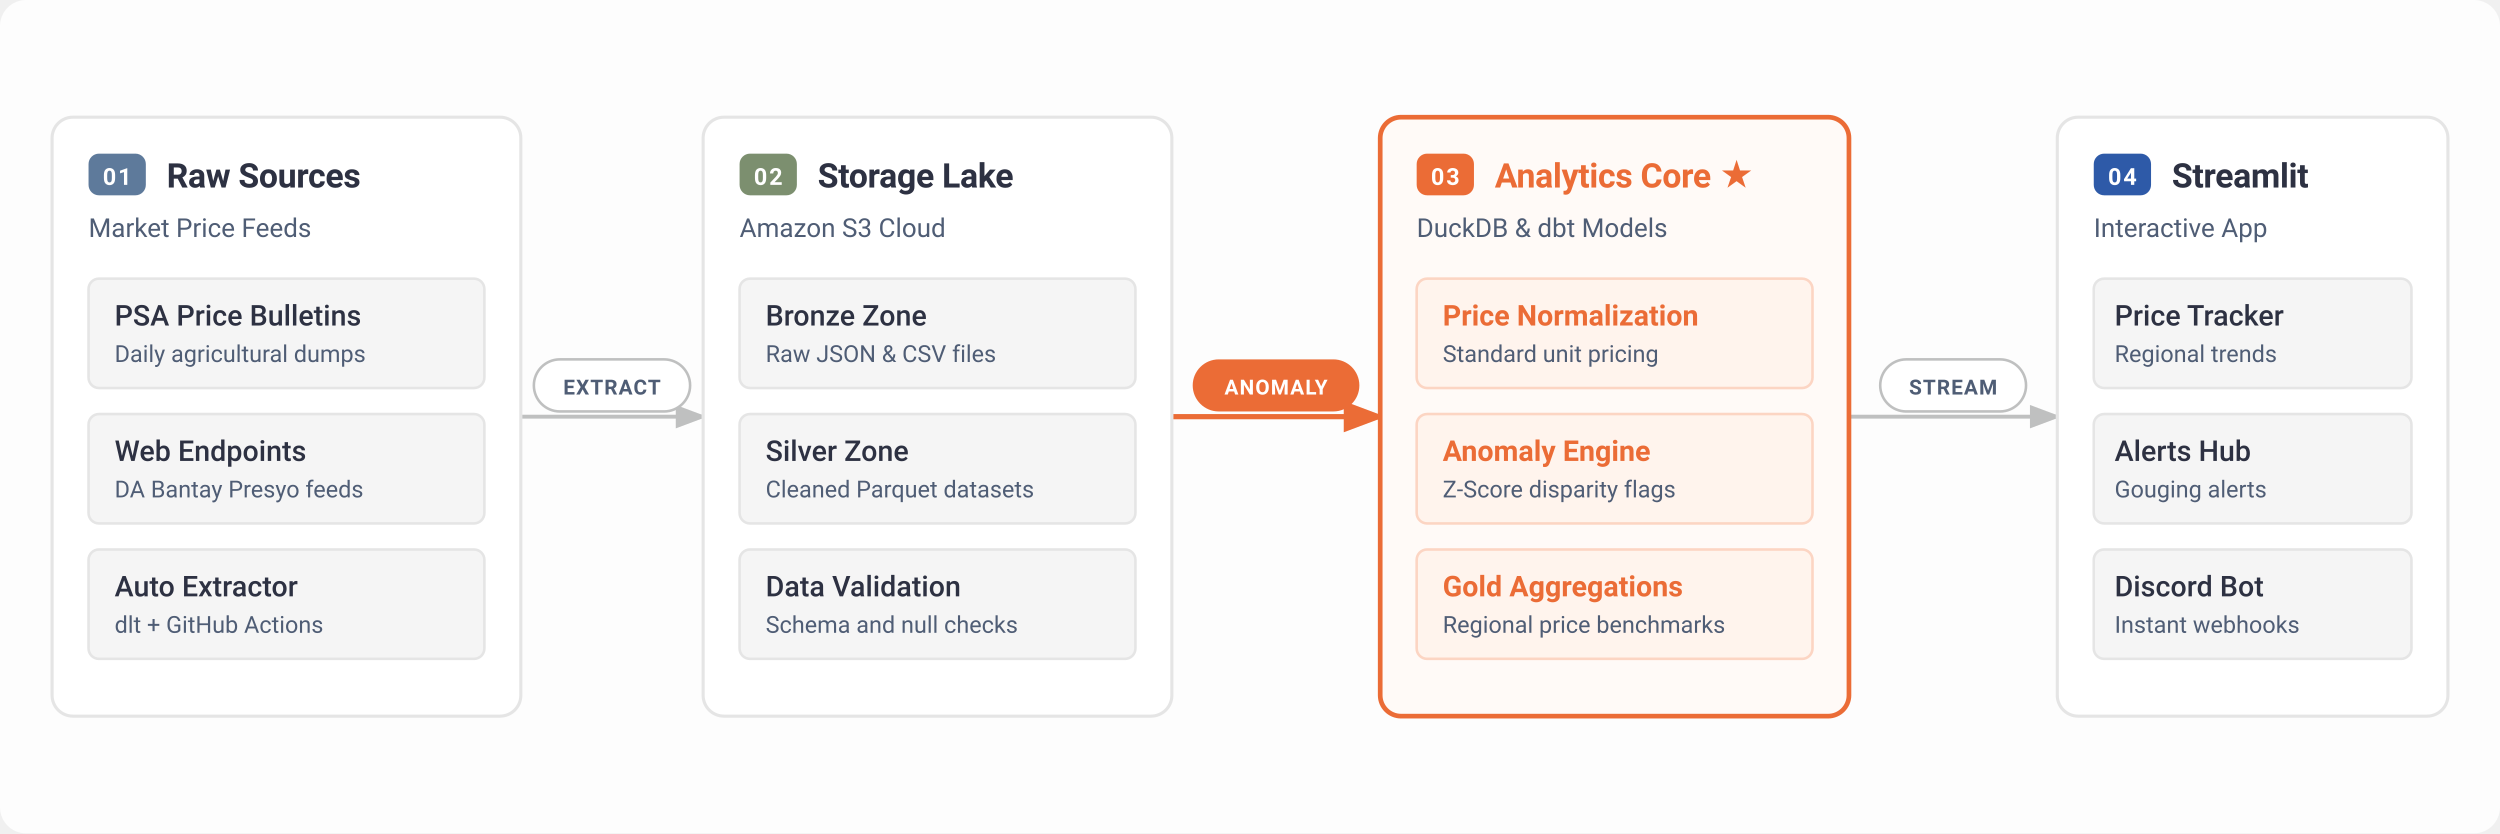
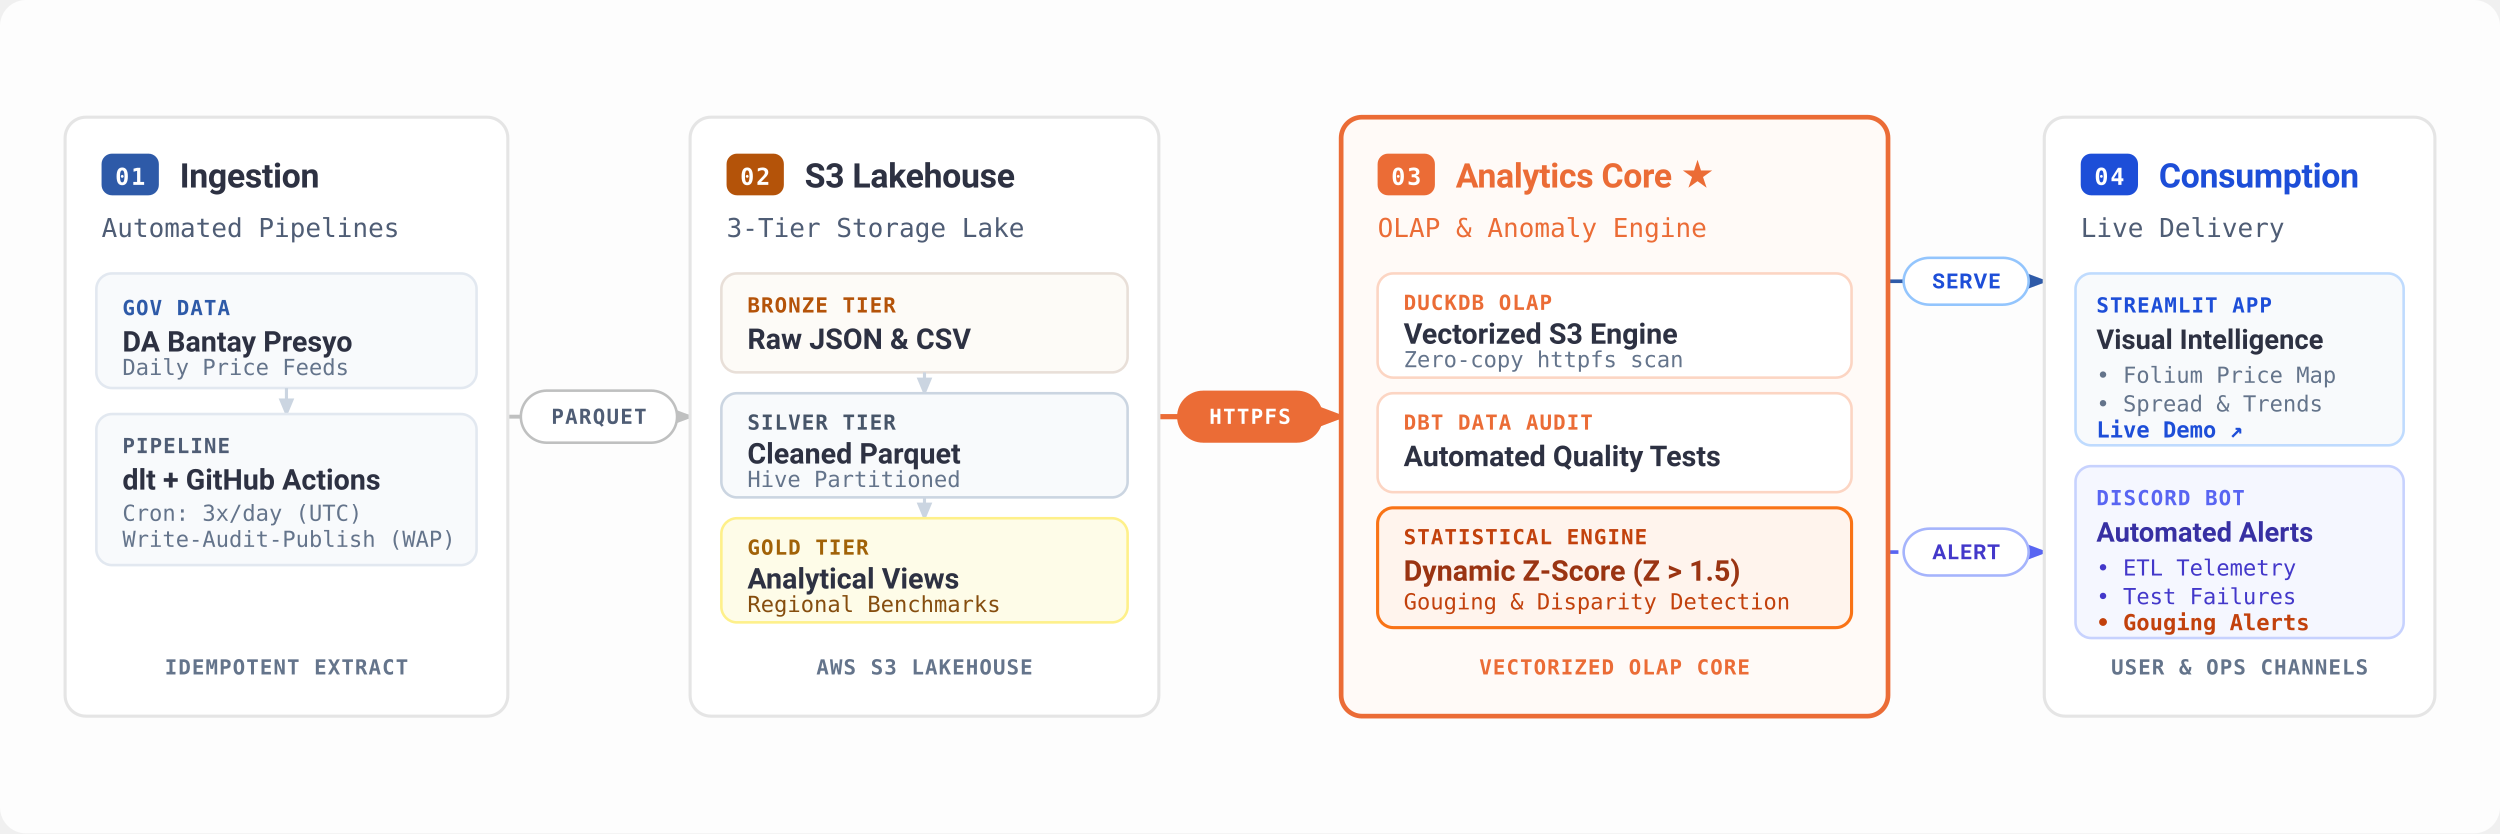
- <svg xmlns="http://www.w3.org/2000/svg" viewBox="0 0 960 320" width="960" height="320">
+ <svg xmlns="http://www.w3.org/2000/svg" viewBox="0 0 960 320" width="960" height="320" role="img" aria-labelledby="agri-price-arch-title agri-price-arch-desc">
  <defs>
    <style>
      .bg { fill: #fdfdfd; }
+       
+       /* Base Typography */
+       .font-sans, text, .stage-title, .stage-title-focal, .node-name, .node-name-focal { 
+         font-family: system-ui, -apple-system, BlinkMacSystemFont, "Segoe UI", Roboto, "Helvetica Neue", Arial, sans-serif; 
+       }
+       .font-mono, .step-pill-text, .stage-sub, .stage-sub-focal, .badge-tag, .node-sub, .conn-label, .conn-label-focal { 
+         font-family: ui-monospace, "SF Mono", "Segoe UI Mono", "Cascadia Mono", "Roboto Mono", Menlo, Consolas, monospace; 
+       }
+       
+       /* Stage Boxes */
      .stage-box { fill: #ffffff; stroke: #e5e5e5; stroke-width: 1.2; rx: 8px; }
      .stage-box-focal { fill: #fffaf7; stroke: #eb6c36; stroke-width: 1.8; rx: 8px; }
      
+       /* Step Pills &amp; Headers */
      .step-pill { fill: #2d3142; rx: 4px; }
      .step-pill-focal { fill: #eb6c36; rx: 4px; }
-       .step-pill-text { font-family: -apple-system, BlinkMacSystemFont, "Segoe UI", Roboto, monospace; font-size: 9px; font-weight: 700; fill: #ffffff; letter-spacing: 0.08em; text-transform: uppercase; }
+       .step-pill-text { font-size: 9px; font-weight: 700; fill: #ffffff; letter-spacing: 0.08em; text-transform: uppercase; }
      
-       .stage-title { font-family: -apple-system, BlinkMacSystemFont, "Segoe UI", Roboto, sans-serif; font-size: 13px; font-weight: 700; fill: #2d3142; letter-spacing: -0.01em; }
-       .stage-title-focal { font-family: -apple-system, BlinkMacSystemFont, "Segoe UI", Roboto, sans-serif; font-size: 13px; font-weight: 700; fill: #eb6c36; letter-spacing: -0.01em; }
-       .stage-sub { font-family: -apple-system, BlinkMacSystemFont, "Segoe UI", Roboto, monospace; font-size: 10px; fill: #4f5d75; }
+       .stage-title { font-size: 13px; font-weight: 700; fill: #2d3142; letter-spacing: -0.01em; }
+       .stage-title-focal { font-size: 13px; font-weight: 700; fill: #eb6c36; letter-spacing: -0.01em; }
+       .stage-sub { font-size: 10px; fill: #4f5d75; }
+       .stage-sub-focal { font-size: 10px; fill: #eb6c36; }
      
-       .item-badge { fill: #f5f5f5; stroke: #e5e5e5; stroke-width: 1; rx: 4px; }
-       .item-badge-focal { fill: #fff4ed; stroke: #fcd5c3; stroke-width: 1; rx: 4px; }
-       .item-text { font-family: -apple-system, BlinkMacSystemFont, "Segoe UI", Roboto, sans-serif; font-size: 11px; fill: #2d3142; font-weight: 500; }
-       .item-desc { font-family: -apple-system, BlinkMacSystemFont, "Segoe UI", Roboto, monospace; font-size: 9px; fill: #4f5d75; }
+       /* Inner Card Badges */
+       .item-badge { fill: #f8fafc; stroke: #e2e8f0; stroke-width: 1; rx: 6px; }
+       .item-badge-bronze { fill: #fdfbf7; stroke: #e8dfd8; stroke-width: 1; rx: 6px; }
+       .item-badge-silver { fill: #f8fafc; stroke: #cbd5e1; stroke-width: 1; rx: 6px; }
+       .item-badge-gold { fill: #fefce8; stroke: #fef08a; stroke-width: 1; rx: 6px; }
+       .item-badge-focal-sub { fill: #ffffff; stroke: #fcd5c3; stroke-width: 1; rx: 6px; }
+       .item-badge-focal-core { fill: #fff4ed; stroke: #f97316; stroke-width: 1.2; rx: 6px; }
+       .item-badge-app { fill: #f8fafc; stroke: #bfdbfe; stroke-width: 1; rx: 6px; }
+       .item-badge-bot { fill: #f5f7ff; stroke: #c7d2fe; stroke-width: 1; rx: 6px; }

+       .badge-tag { font-size: 8px; font-weight: 700; letter-spacing: 0.05em; text-transform: uppercase; }
+       .node-name { font-size: 11px; font-weight: 600; fill: #2d3142; }
+       .node-name-focal { font-size: 11px; font-weight: 700; fill: #9a3412; }
+       .node-sub { font-size: 8.5px; fill: #64748b; }
+       
+       /* Flow Connectors &amp; Labels */
      .conn-line { stroke: #bfc0c0; stroke-width: 1.5; fill: none; }
      .conn-line-focal { stroke: #eb6c36; stroke-width: 2; fill: none; }
+       .conn-line-alert { stroke: #5865f2; stroke-width: 1.4; stroke-dasharray: 4,3; fill: none; }
+       .conn-line-serve { stroke: #2e5aa8; stroke-width: 1.4; fill: none; }
      
      .flow-label-bg { fill: #ffffff; stroke: #bfc0c0; stroke-width: 1; rx: 10px; }
      .flow-label-focal-bg { fill: #eb6c36; rx: 10px; }
-       .flow-label { font-family: -apple-system, BlinkMacSystemFont, "Segoe UI", Roboto, monospace; font-size: 8px; fill: #4f5d75; font-weight: 600; letter-spacing: 0.05em; text-transform: uppercase; }
-       .flow-label-focal { font-family: -apple-system, BlinkMacSystemFont, "Segoe UI", Roboto, monospace; font-size: 8px; fill: #ffffff; font-weight: 700; letter-spacing: 0.05em; text-transform: uppercase; }
+       .flow-label-serve-bg { fill: #ffffff; stroke: #93c5fd; stroke-width: 1; rx: 10px; }
+       .flow-label-alert-bg { fill: #ffffff; stroke: #a5b4fc; stroke-width: 1; rx: 10px; }
+       
+       .conn-label { font-size: 8px; font-weight: 700; letter-spacing: 0.06em; text-anchor: middle; dominant-baseline: central; fill: #4f5d75; text-transform: uppercase; }
+       .conn-label-focal { font-size: 8px; font-weight: 700; letter-spacing: 0.06em; text-anchor: middle; dominant-baseline: central; fill: #ffffff; text-transform: uppercase; }
+       .conn-label-serve { font-size: 8px; font-weight: 700; letter-spacing: 0.06em; text-anchor: middle; dominant-baseline: central; fill: #1d4ed8; text-transform: uppercase; }
+       .conn-label-alert { font-size: 8px; font-weight: 700; letter-spacing: 0.06em; text-anchor: middle; dominant-baseline: central; fill: #4338ca; text-transform: uppercase; }
    </style>
    <marker id="m-arr" markerWidth="8" markerHeight="6" refX="7" refY="3" orient="auto">
      <polygon points="0 0, 8 3, 0 6" fill="#bfc0c0" />
    </marker>
+     <marker id="m-arr-inner" markerWidth="6" markerHeight="5" refX="5" refY="2.5" orient="auto">
+       <polygon points="0 0, 6 2.5, 0 5" fill="#cbd5e1" />
+     </marker>
    <marker id="m-arr-focal" markerWidth="8" markerHeight="6" refX="7" refY="3" orient="auto">
      <polygon points="0 0, 8 3, 0 6" fill="#eb6c36" />
    </marker>
+     <marker id="m-arr-serve" markerWidth="8" markerHeight="6" refX="7" refY="3" orient="auto">
+       <polygon points="0 0, 8 3, 0 6" fill="#2e5aa8" />
+     </marker>
+     <marker id="m-arr-alert" markerWidth="8" markerHeight="6" refX="7" refY="3" orient="auto">
+       <polygon points="0 0, 8 3, 0 6" fill="#5865f2" />
+     </marker>
  </defs>
-   <rect width="960" height="320" class="bg" rx="10" />
-   <line x1="200" y1="160" x2="270" y2="160" class="conn-line" marker-end="url(#m-arr)" />
-   <g transform="translate(235, 148)">
+   <rect width="960" height="320" rx="10" class="bg" />
+   <line x1="195" y1="160" x2="265" y2="160" class="conn-line" marker-end="url(#m-arr)" />
+   <g transform="translate(230, 160)">
    <rect x="-30" y="-10" width="60" height="20" class="flow-label-bg" />
-     <text x="0" y="3.5" text-anchor="middle" class="flow-label">EXTRACT</text>
+     <text x="0" y="0" class="conn-label">PARQUET</text>
  </g>
-   <line x1="450" y1="160" x2="530" y2="160" class="conn-line-focal" marker-end="url(#m-arr-focal)" />
-   <g transform="translate(490, 148)">
-     <rect x="-32" y="-10" width="64" height="20" class="flow-label-focal-bg" />
-     <text x="0" y="3.5" text-anchor="middle" class="flow-label-focal">ANOMALY</text>
+   <line x1="445" y1="160" x2="515" y2="160" class="conn-line-focal" marker-end="url(#m-arr-focal)" />
+   <g transform="translate(480, 160)">
+     <rect x="-28" y="-10" width="56" height="20" class="flow-label-focal-bg" />
+     <text x="0" y="0" class="conn-label-focal">HTTPFS</text>
  </g>
-   <line x1="710" y1="160" x2="790" y2="160" class="conn-line" marker-end="url(#m-arr)" />
-   <g transform="translate(750, 148)">
-     <rect x="-28" y="-10" width="56" height="20" class="flow-label-bg" />
-     <text x="0" y="3.5" text-anchor="middle" class="flow-label">STREAM</text>
+   <line x1="725" y1="108" x2="785" y2="108" class="conn-line-serve" marker-end="url(#m-arr-serve)" />
+   <g transform="translate(755, 108)">
+     <rect x="-24" y="-9" width="48" height="18" class="flow-label-serve-bg" />
+     <text x="0" y="0" class="conn-label-serve">SERVE</text>
  </g>
-   <g transform="translate(20, 45)">
+   <line x1="725" y1="212" x2="785" y2="212" class="conn-line-alert" marker-end="url(#m-arr-alert)" />
+   <g transform="translate(755, 212)">
+     <rect x="-24" y="-9" width="48" height="18" class="flow-label-alert-bg" />
+     <text x="0" y="0" class="conn-label-alert">ALERT</text>
+   </g>
+   <g transform="translate(25, 45)">
+     <rect width="170" height="230" class="stage-box" />
+     <rect x="14" y="14" width="22" height="16" class="step-pill" style="fill:#2e5aa8;" />
+     <text x="25" y="26" text-anchor="middle" class="step-pill-text">01</text>
+     <text x="44" y="27" class="stage-title">Ingestion</text>
+     <text x="14" y="46" class="stage-sub">Automated Pipelines</text>
+     <g transform="translate(12, 60)">
+       <rect width="146" height="44" class="item-badge" />
+       <text x="10" y="16" fill="#2e5aa8" class="badge-tag">GOV DATA</text>
+       <text x="10" y="30" class="node-name">DA Bantay Presyo</text>
+       <text x="10" y="39" class="node-sub">Daily Price Feeds</text>
+     </g>
+     <line x1="85" y1="104" x2="85" y2="114" stroke="#cbd5e1" stroke-width="1.2" marker-end="url(#m-arr-inner)" />
+     <g transform="translate(12, 114)">
+       <rect width="146" height="58" class="item-badge" />
+       <text x="10" y="15" fill="#4f5d75" class="badge-tag">PIPELINE</text>
+       <text x="10" y="29" class="node-name">dlt + GitHub Actions</text>
+       <text x="10" y="41" class="node-sub">Cron: 3x/day (UTC)</text>
+       <text x="10" y="51" class="node-sub">Write-Audit-Publish (WAP)</text>
+     </g>
+     <text x="85" y="214" text-anchor="middle" class="badge-tag" fill="#64748b">IDEMPOTENT EXTRACT</text>
+   </g>
+   <g transform="translate(265, 45)">
    <rect width="180" height="230" class="stage-box" />
-     <rect x="14" y="14" width="22" height="16" class="step-pill" style="fill:#5e7a9b;" />
-     <text x="25" y="26" text-anchor="middle" class="step-pill-text">01</text>
-     <text x="44" y="27" class="stage-title">Raw Sources</text>
-     <text x="14" y="46" class="stage-sub">Market Price Feeds</text>
-     <g transform="translate(14, 62)">
-       <rect width="152" height="42" class="item-badge" />
-       <text x="10" y="18" class="item-text">PSA Price Bulletins</text>
-       <text x="10" y="32" class="item-desc">Daily agricultural dumps</text>
+     <rect x="14" y="14" width="22" height="16" class="step-pill" style="fill:#b45309;" />
+     <text x="25" y="26" text-anchor="middle" class="step-pill-text">02</text>
+     <text x="44" y="27" class="stage-title">S3 Lakehouse</text>
+     <text x="14" y="46" class="stage-sub">3-Tier Storage Lake</text>
+     <g transform="translate(12, 60)">
+       <rect width="156" height="38" class="item-badge-bronze" />
+       <text x="10" y="15" fill="#b45309" class="badge-tag">BRONZE TIER</text>
+       <text x="10" y="29" class="node-name">Raw JSON &amp; CSV</text>
    </g>
-     <g transform="translate(14, 114)">
-       <rect width="152" height="42" class="item-badge" />
-       <text x="10" y="18" class="item-text">Web Endpoints</text>
-       <text x="10" y="32" class="item-desc">DA Bantay Presyo feeds</text>
+     <line x1="90" y1="98" x2="90" y2="106" stroke="#cbd5e1" stroke-width="1.2" marker-end="url(#m-arr-inner)" />
+     <g transform="translate(12, 106)">
+       <rect width="156" height="40" class="item-badge-silver" />
+       <text x="10" y="14" fill="#475569" class="badge-tag">SILVER TIER</text>
+       <text x="10" y="27" class="node-name">Cleaned Parquet</text>
+       <text x="10" y="36" class="node-sub">Hive Partitioned</text>
    </g>
-     <g transform="translate(14, 166)">
-       <rect width="152" height="42" class="item-badge" />
-       <text x="10" y="18" class="item-text">Auto Extractor</text>
-       <text x="10" y="32" class="item-desc">dlt + GitHub Actions</text>
+     <line x1="90" y1="146" x2="90" y2="154" stroke="#cbd5e1" stroke-width="1.2" marker-end="url(#m-arr-inner)" />
+     <g transform="translate(12, 154)">
+       <rect width="156" height="40" class="item-badge-gold" />
+       <text x="10" y="14" fill="#a16207" class="badge-tag">GOLD TIER</text>
+       <text x="10" y="27" class="node-name">Analytical Views</text>
+       <text x="10" y="36" class="node-sub" style="fill:#854d0e;">Regional Benchmarks</text>
    </g>
+     <text x="90" y="214" text-anchor="middle" class="badge-tag" fill="#64748b">AWS S3 LAKEHOUSE</text>
  </g>
-   <g transform="translate(270, 45)">
-     <rect width="180" height="230" class="stage-box" />
-     <rect x="14" y="14" width="22" height="16" class="step-pill" style="fill:#7c8f6f;" />
-     <text x="25" y="26" text-anchor="middle" class="step-pill-text">02</text>
-     <text x="44" y="27" class="stage-title">Storage Lake</text>
-     <text x="14" y="46" class="stage-sub">Amazon S3 Cloud</text>
-     <g transform="translate(14, 62)">
-       <rect width="152" height="42" class="item-badge" />
-       <text x="10" y="18" class="item-text">Bronze Zone</text>
-       <text x="10" y="32" class="item-desc">Raw JSON &amp; CSV files</text>
-     </g>
-     <g transform="translate(14, 114)">
-       <rect width="152" height="42" class="item-badge" />
-       <text x="10" y="18" class="item-text">Silver Zone</text>
-       <text x="10" y="32" class="item-desc">Cleaned Parquet datasets</text>
-     </g>
-     <g transform="translate(14, 166)">
-       <rect width="152" height="42" class="item-badge" />
-       <text x="10" y="18" class="item-text">Data Validation</text>
-       <text x="10" y="32" class="item-desc">Schema and null checks</text>
-     </g>
-   </g>
-   <g transform="translate(530, 45)">
-     <rect width="180" height="230" class="stage-box-focal" />
+   <g transform="translate(515, 45)">
+     <rect width="210" height="230" class="stage-box-focal" />
    <rect x="14" y="14" width="22" height="16" class="step-pill-focal" />
    <text x="25" y="26" text-anchor="middle" class="step-pill-text">03</text>
    <text x="44" y="27" class="stage-title-focal">Analytics Core ★</text>
-     <text x="14" y="46" class="stage-sub" style="color:#eb6c36;">DuckDB &amp; dbt Models</text>
-     <g transform="translate(14, 62)">
-       <rect width="152" height="42" class="item-badge-focal" />
-       <text x="10" y="18" class="item-text" style="font-weight:700; fill:#eb6c36;">Price Normalization</text>
-       <text x="10" y="32" class="item-desc">Standard unit pricing</text>
+     <text x="14" y="46" class="stage-sub-focal">OLAP &amp; Anomaly Engine</text>
+     <g transform="translate(14, 60)">
+       <rect width="182" height="40" class="item-badge-focal-sub" />
+       <text x="10" y="14" fill="#eb6c36" class="badge-tag">DUCKDB OLAP</text>
+       <text x="10" y="27" class="node-name">Vectorized S3 Engine</text>
+       <text x="10" y="36" class="node-sub">Zero-copy httpfs scan</text>
    </g>
-     <g transform="translate(14, 114)">
-       <rect width="152" height="42" class="item-badge-focal" />
-       <text x="10" y="18" class="item-text" style="font-weight:700; fill:#eb6c36;">Anomaly Engine</text>
-       <text x="10" y="32" class="item-desc">Z-Score disparity flags</text>
+     <g transform="translate(14, 106)">
+       <rect width="182" height="38" class="item-badge-focal-sub" />
+       <text x="10" y="14" fill="#eb6c36" class="badge-tag">DBT DATA AUDIT</text>
+       <text x="10" y="28" class="node-name">Automated Quality Tests</text>
    </g>
-     <g transform="translate(14, 166)">
-       <rect width="152" height="42" class="item-badge-focal" />
-       <text x="10" y="18" class="item-text" style="font-weight:700; fill:#eb6c36;">Gold Aggregations</text>
-       <text x="10" y="32" class="item-desc">Regional price benchmarks</text>
+     <g transform="translate(14, 150)">
+       <rect width="182" height="46" class="item-badge-focal-core" />
+       <text x="10" y="14" fill="#c2410c" class="badge-tag">STATISTICAL ENGINE</text>
+       <text x="10" y="28" class="node-name-focal">Dynamic Z-Score (Z &gt; 1.5)</text>
+       <text x="10" y="39" class="node-sub" style="fill:#c2410c;">Gouging &amp; Disparity Detection</text>
    </g>
+     <text x="105" y="214" text-anchor="middle" class="badge-tag" fill="#eb6c36">VECTORIZED OLAP CORE</text>
  </g>
-   <g transform="translate(790, 45)">
+   <g transform="translate(785, 45)">
    <rect width="150" height="230" class="stage-box" />
-     <rect x="14" y="14" width="22" height="16" class="step-pill" style="fill:#2e5aa8;" />
+     <rect x="14" y="14" width="22" height="16" class="step-pill" style="fill:#1d4ed8;" />
    <text x="25" y="26" text-anchor="middle" class="step-pill-text">04</text>
-     <text x="44" y="27" class="stage-title">Streamlit</text>
-     <text x="14" y="46" class="stage-sub">Interactive App</text>
-     <g transform="translate(14, 62)">
-       <rect width="122" height="42" class="item-badge" />
-       <text x="8" y="18" class="item-text">Price Tracker</text>
-       <text x="8" y="32" class="item-desc">Regional trends</text>
+     <text x="44" y="27" class="stage-title" style="fill:#1d4ed8;">Consumption</text>
+     <text x="14" y="46" class="stage-sub">Live Delivery</text>
+     <g transform="translate(12, 60)">
+       <rect width="126" height="66" class="item-badge-app" />
+       <text x="8" y="15" fill="#1d4ed8" class="badge-tag">STREAMLIT APP</text>
+       <text x="8" y="29" class="node-name" style="font-size: 10.5px;">Visual Intelligence</text>
+       <text x="8" y="42" class="node-sub">• Folium Price Map</text>
+       <text x="8" y="53" class="node-sub">• Spread &amp; Trends</text>
+       <text x="8" y="63" class="node-sub" style="fill:#1d4ed8; font-weight:700;">Live Demo ↗</text>
    </g>
-     <g transform="translate(14, 114)">
-       <rect width="122" height="42" class="item-badge" />
-       <text x="8" y="18" class="item-text">Alerts Hub</text>
-       <text x="8" y="32" class="item-desc">Gouging alerts</text>
+     <g transform="translate(12, 134)">
+       <rect width="126" height="66" class="item-badge-bot" />
+       <text x="8" y="15" fill="#5865f2" class="badge-tag">DISCORD BOT</text>
+       <text x="8" y="29" class="node-name" style="font-size: 10.5px; fill:#3730a3;">Automated Alerts</text>
+       <text x="8" y="42" class="node-sub" style="fill:#4338ca;">• ETL Telemetry</text>
+       <text x="8" y="53" class="node-sub" style="fill:#4338ca;">• Test Failures</text>
+       <text x="8" y="63" class="node-sub" style="fill:#c2410c; font-weight:700;">• Gouging Alerts</text>
    </g>
-     <g transform="translate(14, 166)">
-       <rect width="122" height="42" class="item-badge" />
-       <text x="8" y="18" class="item-text">Discord Bot</text>
-       <text x="8" y="32" class="item-desc">Instant webhooks</text>
-     </g>
+     <text x="75" y="214" text-anchor="middle" class="badge-tag" fill="#64748b">USER &amp; OPS CHANNELS</text>
  </g>
</svg>
